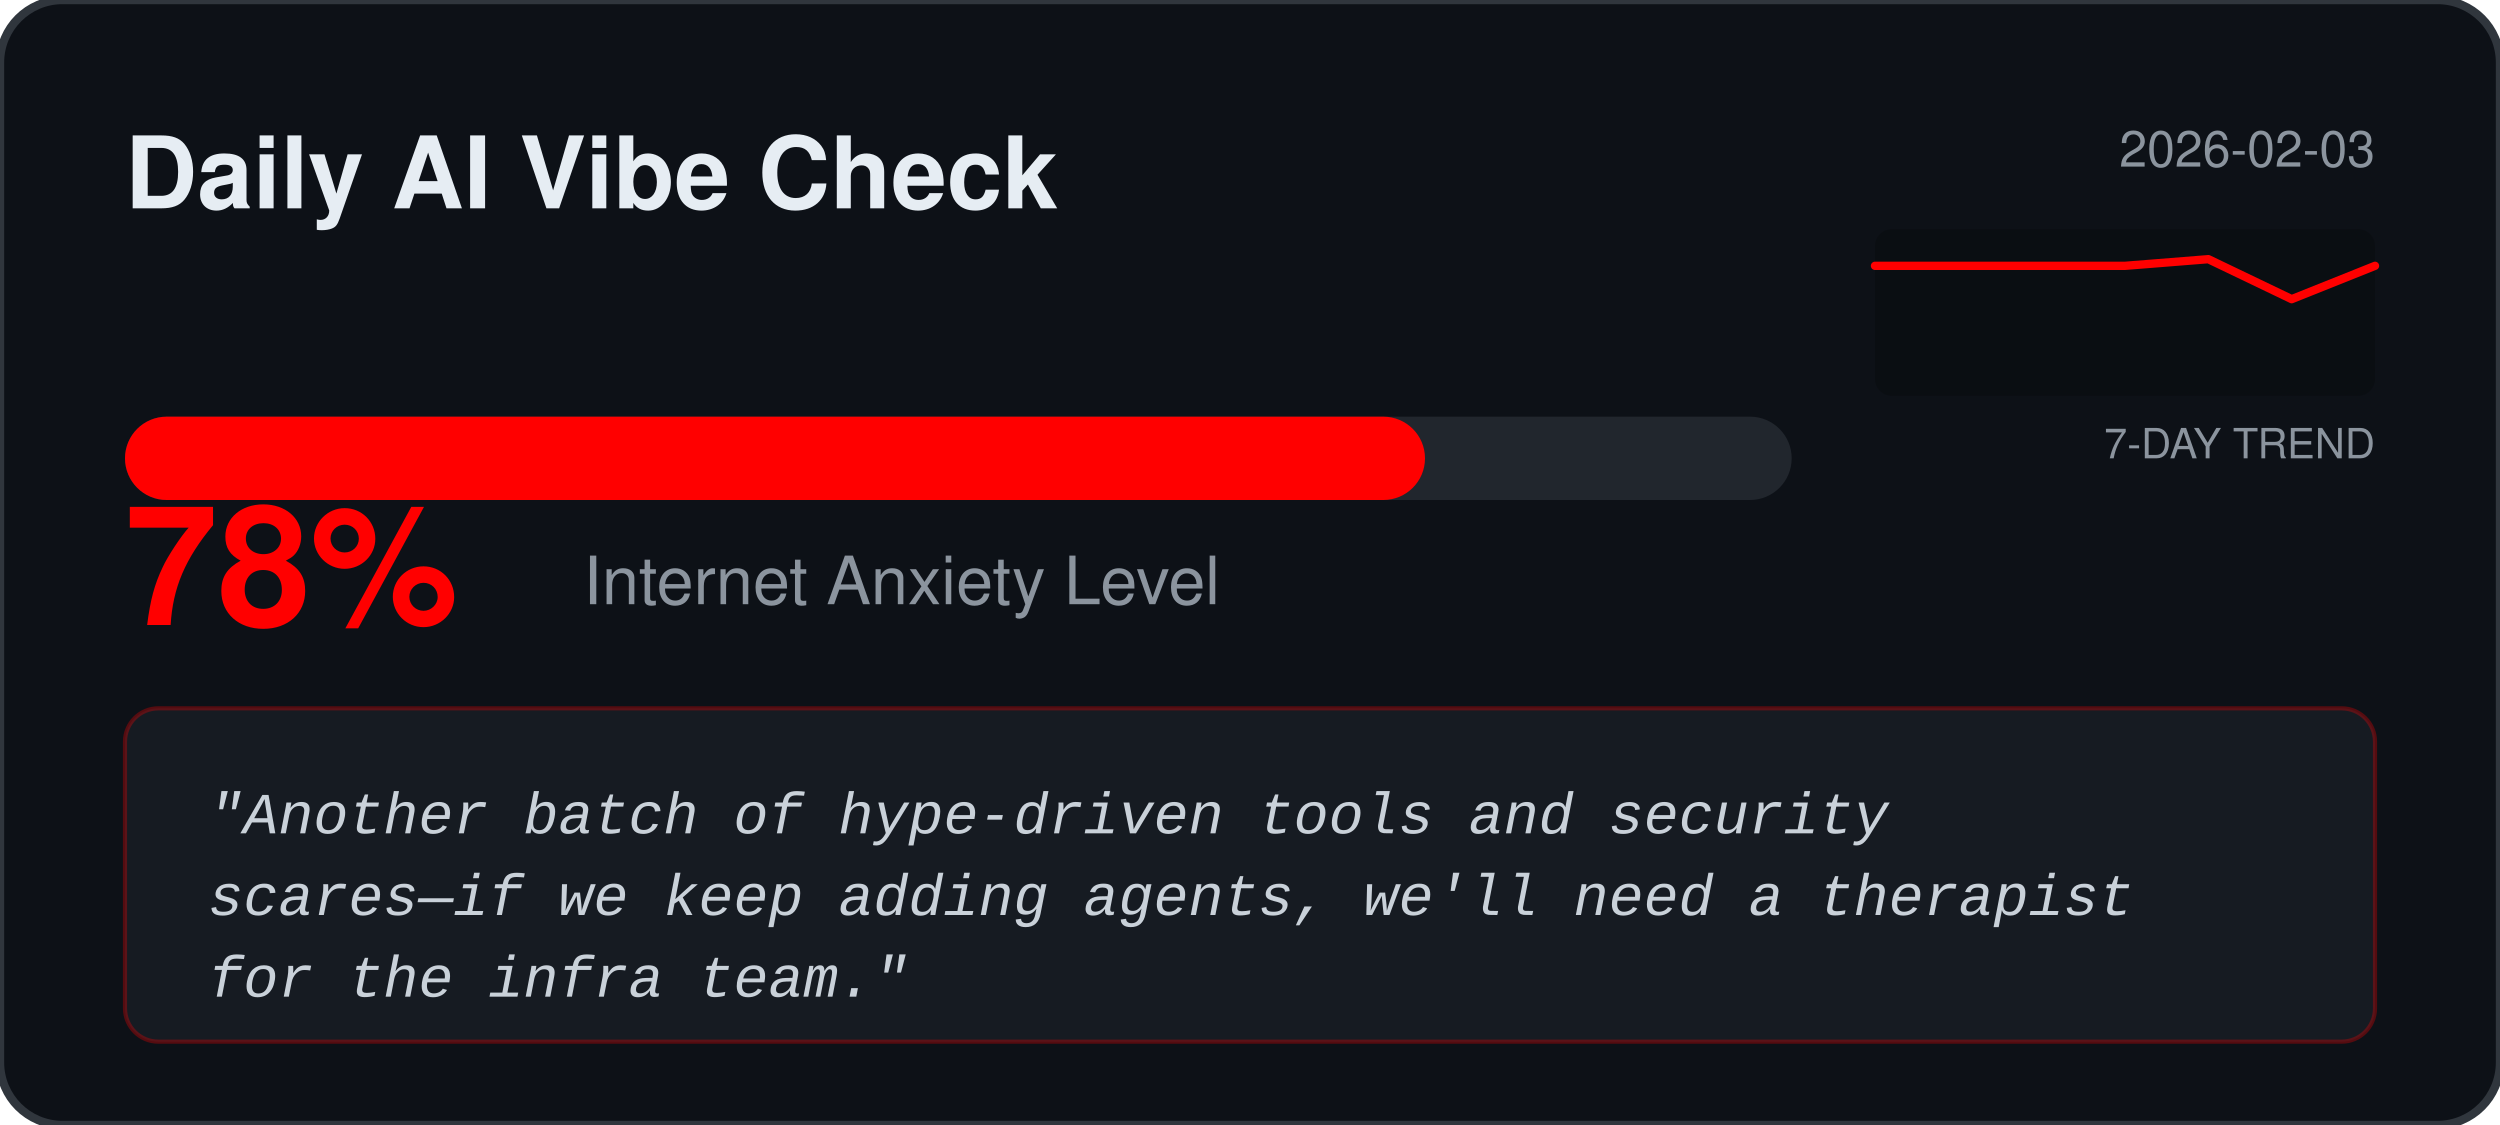
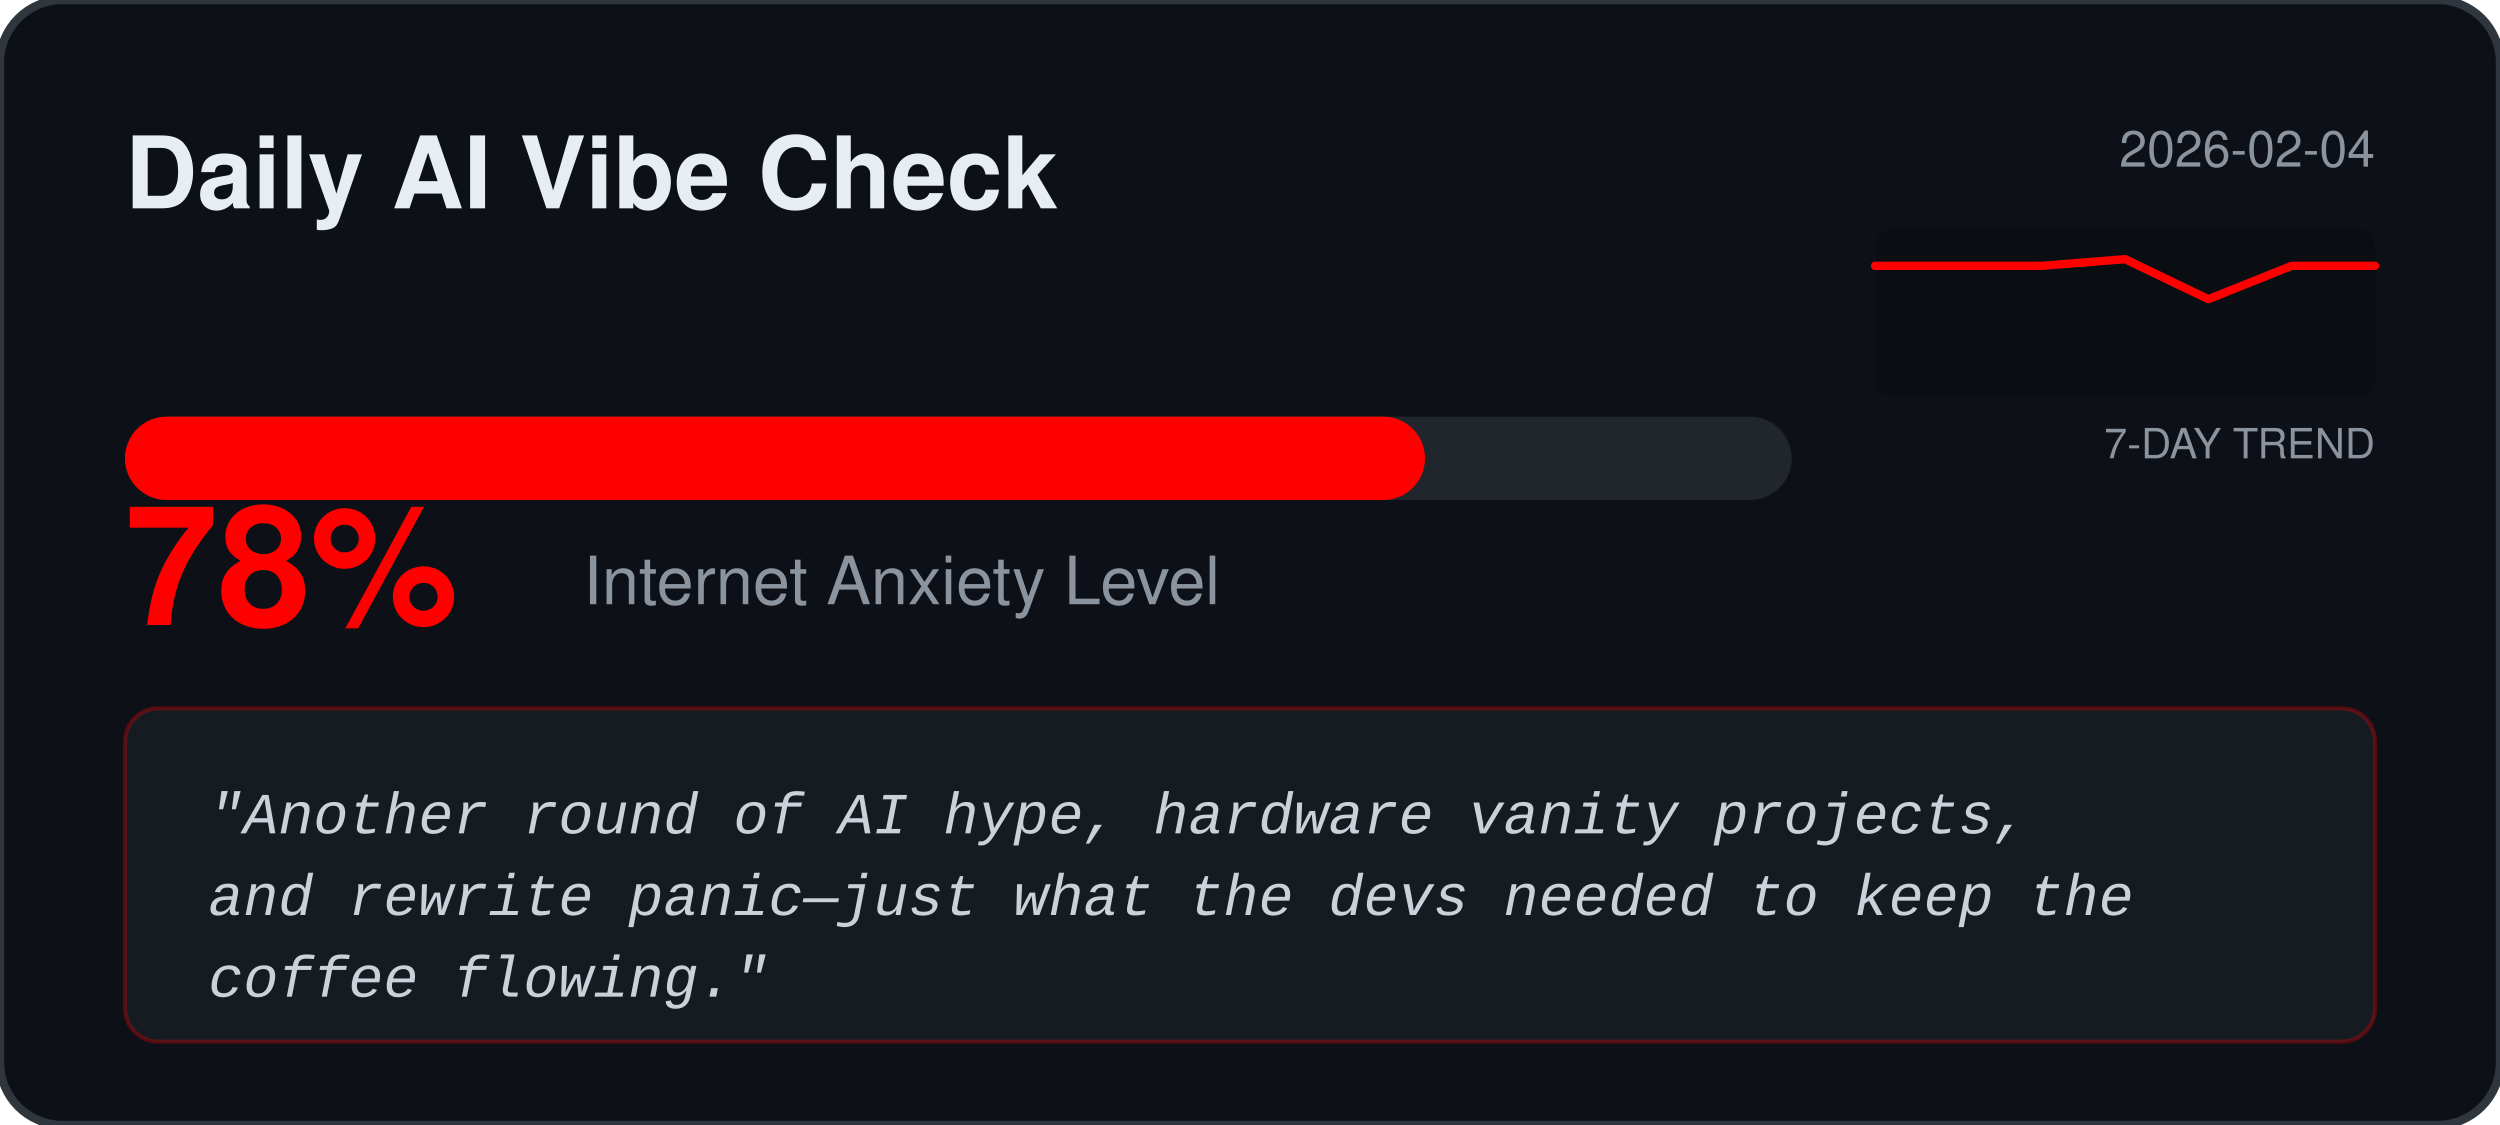
<svg xmlns="http://www.w3.org/2000/svg" width="600" height="270" viewBox="0 0 600 270" fill="none">
  <rect width="600" height="270" rx="15" fill="#0D1117" stroke="#30363D" stroke-width="2" />
  <text x="30" y="50" fill="#E6EDF3" font-family="Segoe UI, Helvetica, sans-serif" font-weight="bold" font-size="24">Daily AI Vibe Check</text>
-   <text x="570" y="40" fill="#8B949E" font-family="Segoe UI, Helvetica, sans-serif" font-size="12" text-anchor="end">2026-02-03</text>
+   <text x="570" y="40" fill="#8B949E" font-family="Segoe UI, Helvetica, sans-serif" font-size="12" text-anchor="end">2026-02-04</text>
  <rect x="450" y="55" width="120" height="40" fill="#000000" fill-opacity="0.2" rx="4" />
  <text x="570" y="110" fill="#8B949E" font-family="Segoe UI, Helvetica, sans-serif" font-size="10" text-anchor="end">7-DAY TREND</text>
-   <polyline points="450.0,63.8 470.0,63.8 490.0,63.8 510.0,63.8 530.0,62.2 550.0,71.8 570.0,63.8" fill="none" stroke="#FF0000" stroke-width="2" stroke-linecap="round" stroke-linejoin="round" />
+   <polyline points="450.0,63.8 470.0,63.8 490.0,63.8 510.0,62.2 530.0,71.8 550.0,63.8 570.0,63.8" fill="none" stroke="#FF0000" stroke-width="2" stroke-linecap="round" stroke-linejoin="round" />
  <rect x="30" y="100" width="400" height="20" rx="10" fill="#21262D" />
  <rect x="30" y="100" width="312.0" height="20" rx="10" fill="#FF0000" />
  <text x="30" y="150" fill="#FF0000" font-family="Segoe UI, Helvetica, sans-serif" font-weight="bold" font-size="40">78%</text>
  <text x="140" y="145" fill="#8B949E" font-family="Segoe UI, Helvetica, sans-serif" font-size="16">Internet Anxiety Level</text>
  <rect x="30" y="170" width="540" height="80" rx="8" fill="#161B22" stroke="#FF0000" stroke-opacity="0.3" />
  <text x="50" y="200" fill="#C9D1D9" font-family="Courier New, monospace" font-size="14" font-style="italic">
-     <tspan x="50" dy="0">"Another batch of hype‑driven tools and security</tspan>
-     <tspan x="50" dy="1.4em">scares—if we keep adding agents, we'll need a therapist</tspan>
-     <tspan x="50" dy="1.4em">for the infra team."</tspan>
+     <tspan x="50" dy="0">"Another round of AI hype, hardware vanity projects,</tspan>
+     <tspan x="50" dy="1.4em">and rewrite panic—just what the devs needed to keep the</tspan>
+     <tspan x="50" dy="1.4em">coffee flowing."</tspan>
  </text>
</svg>
